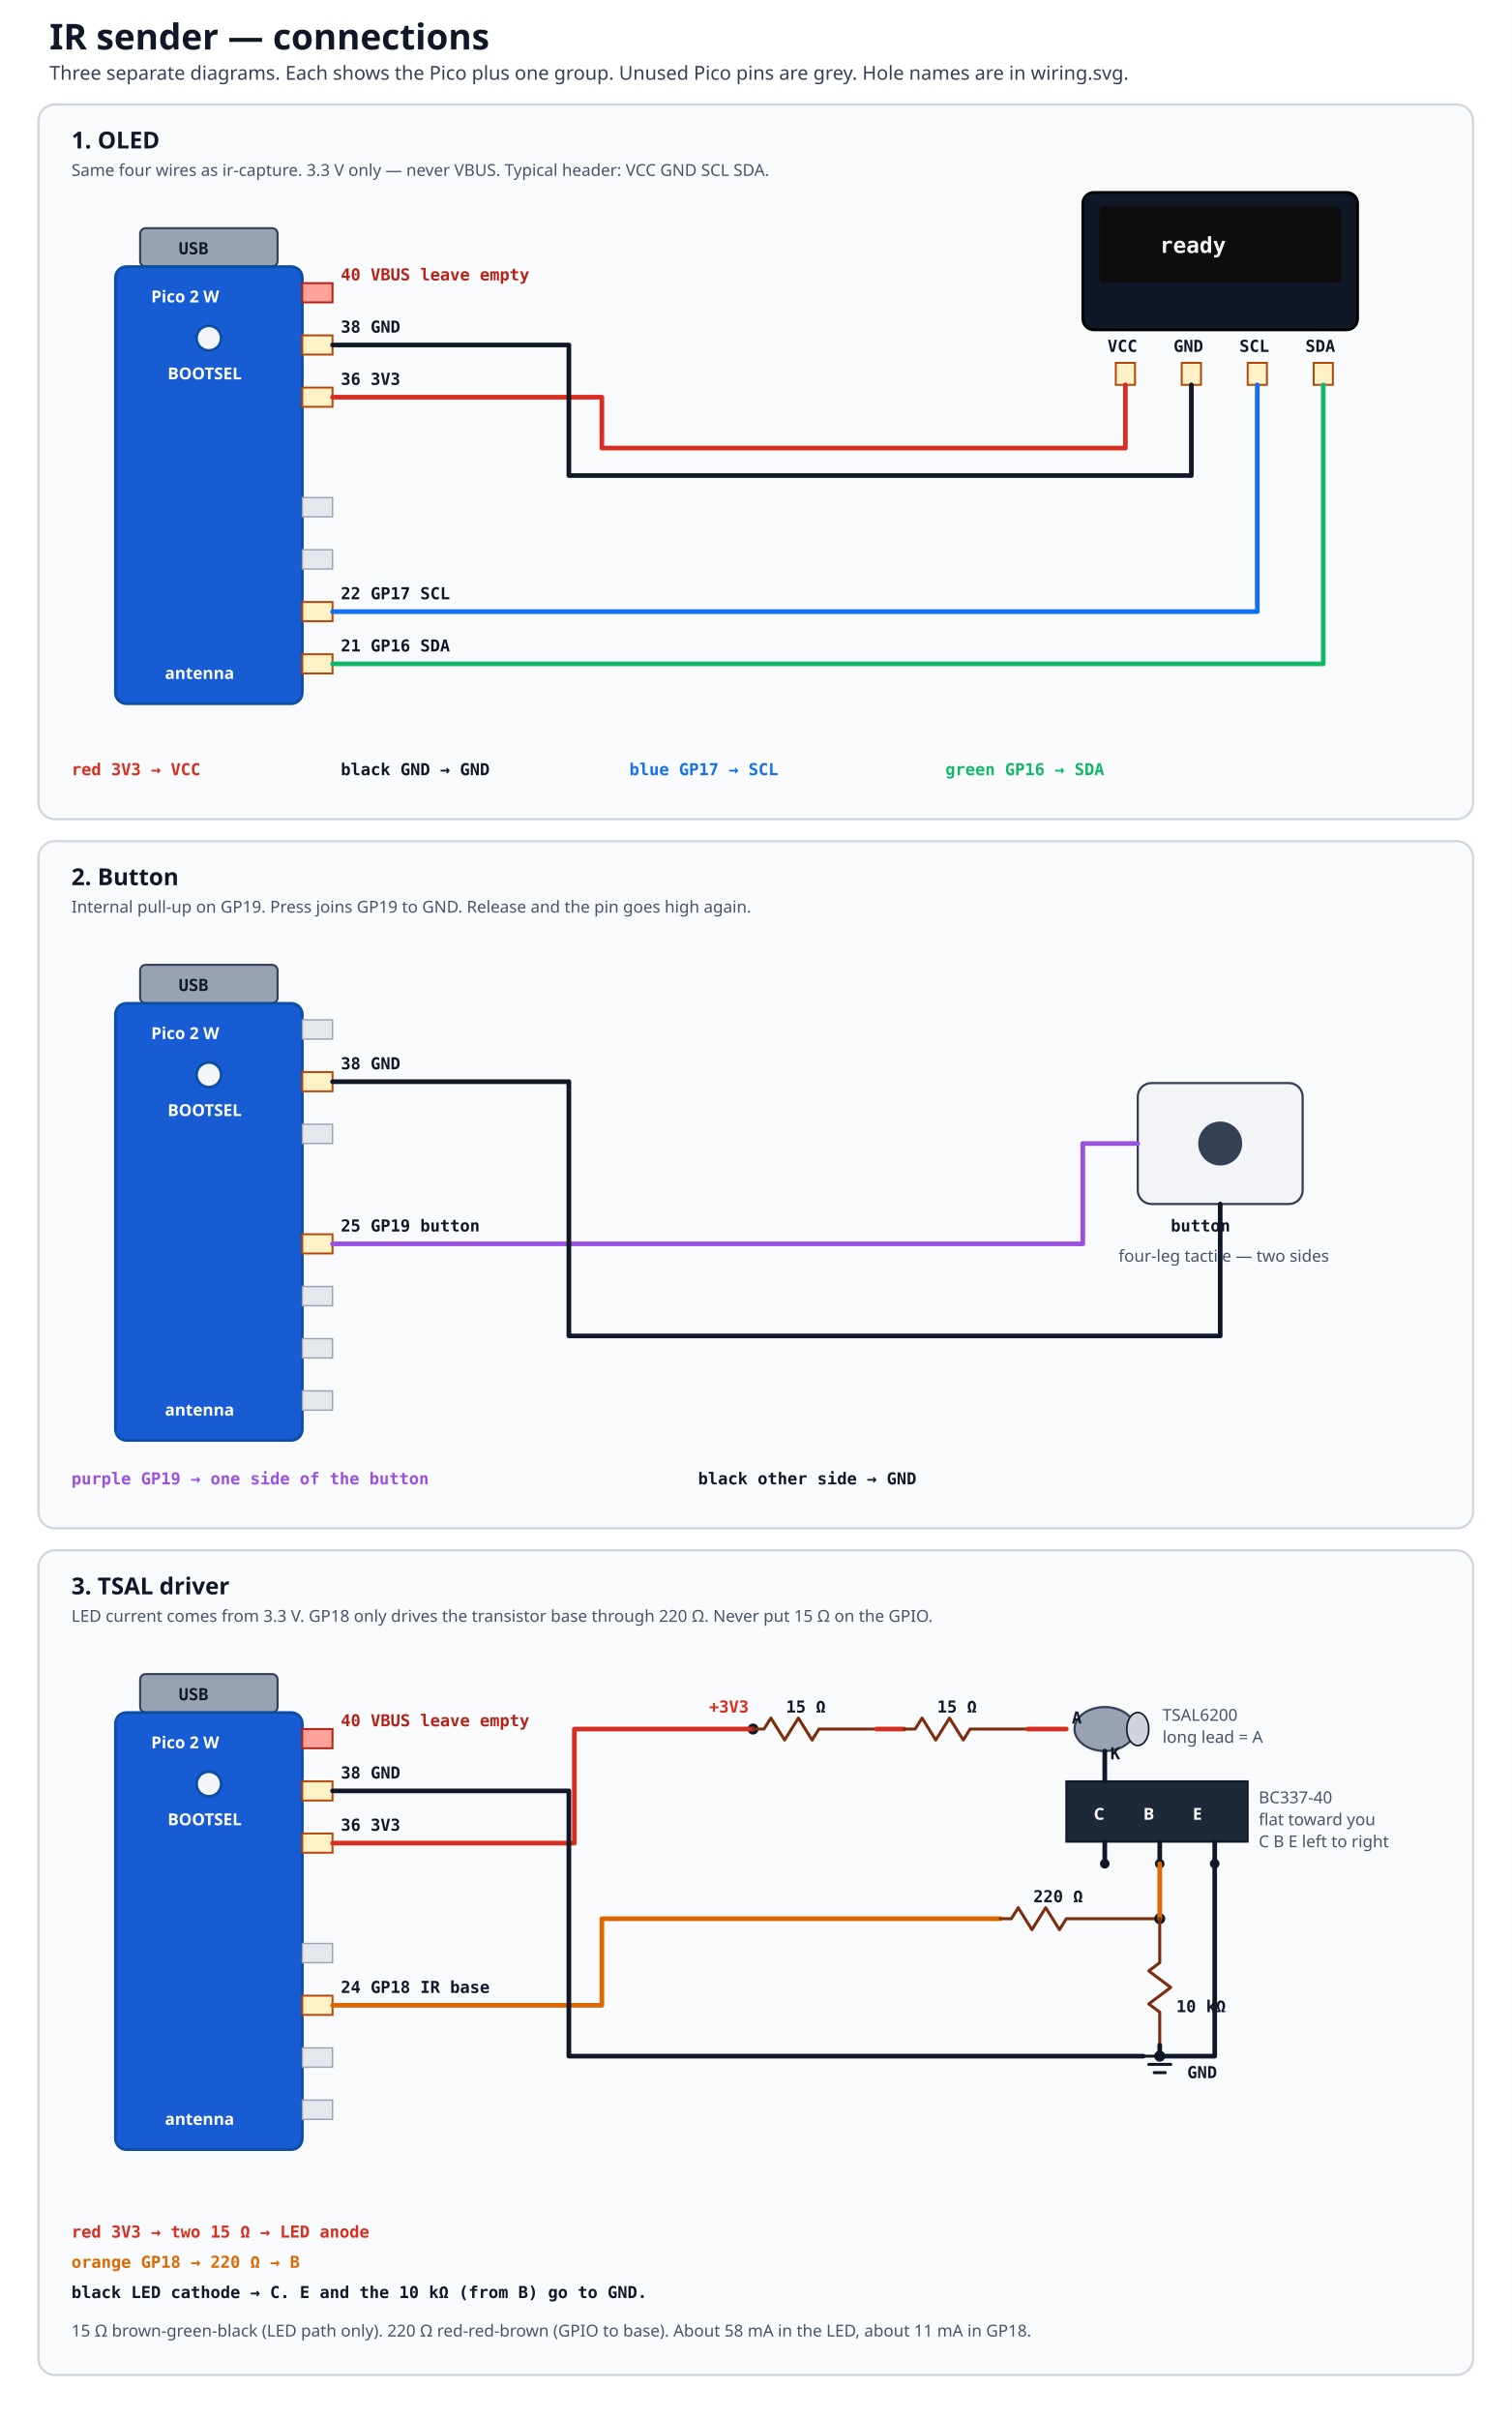
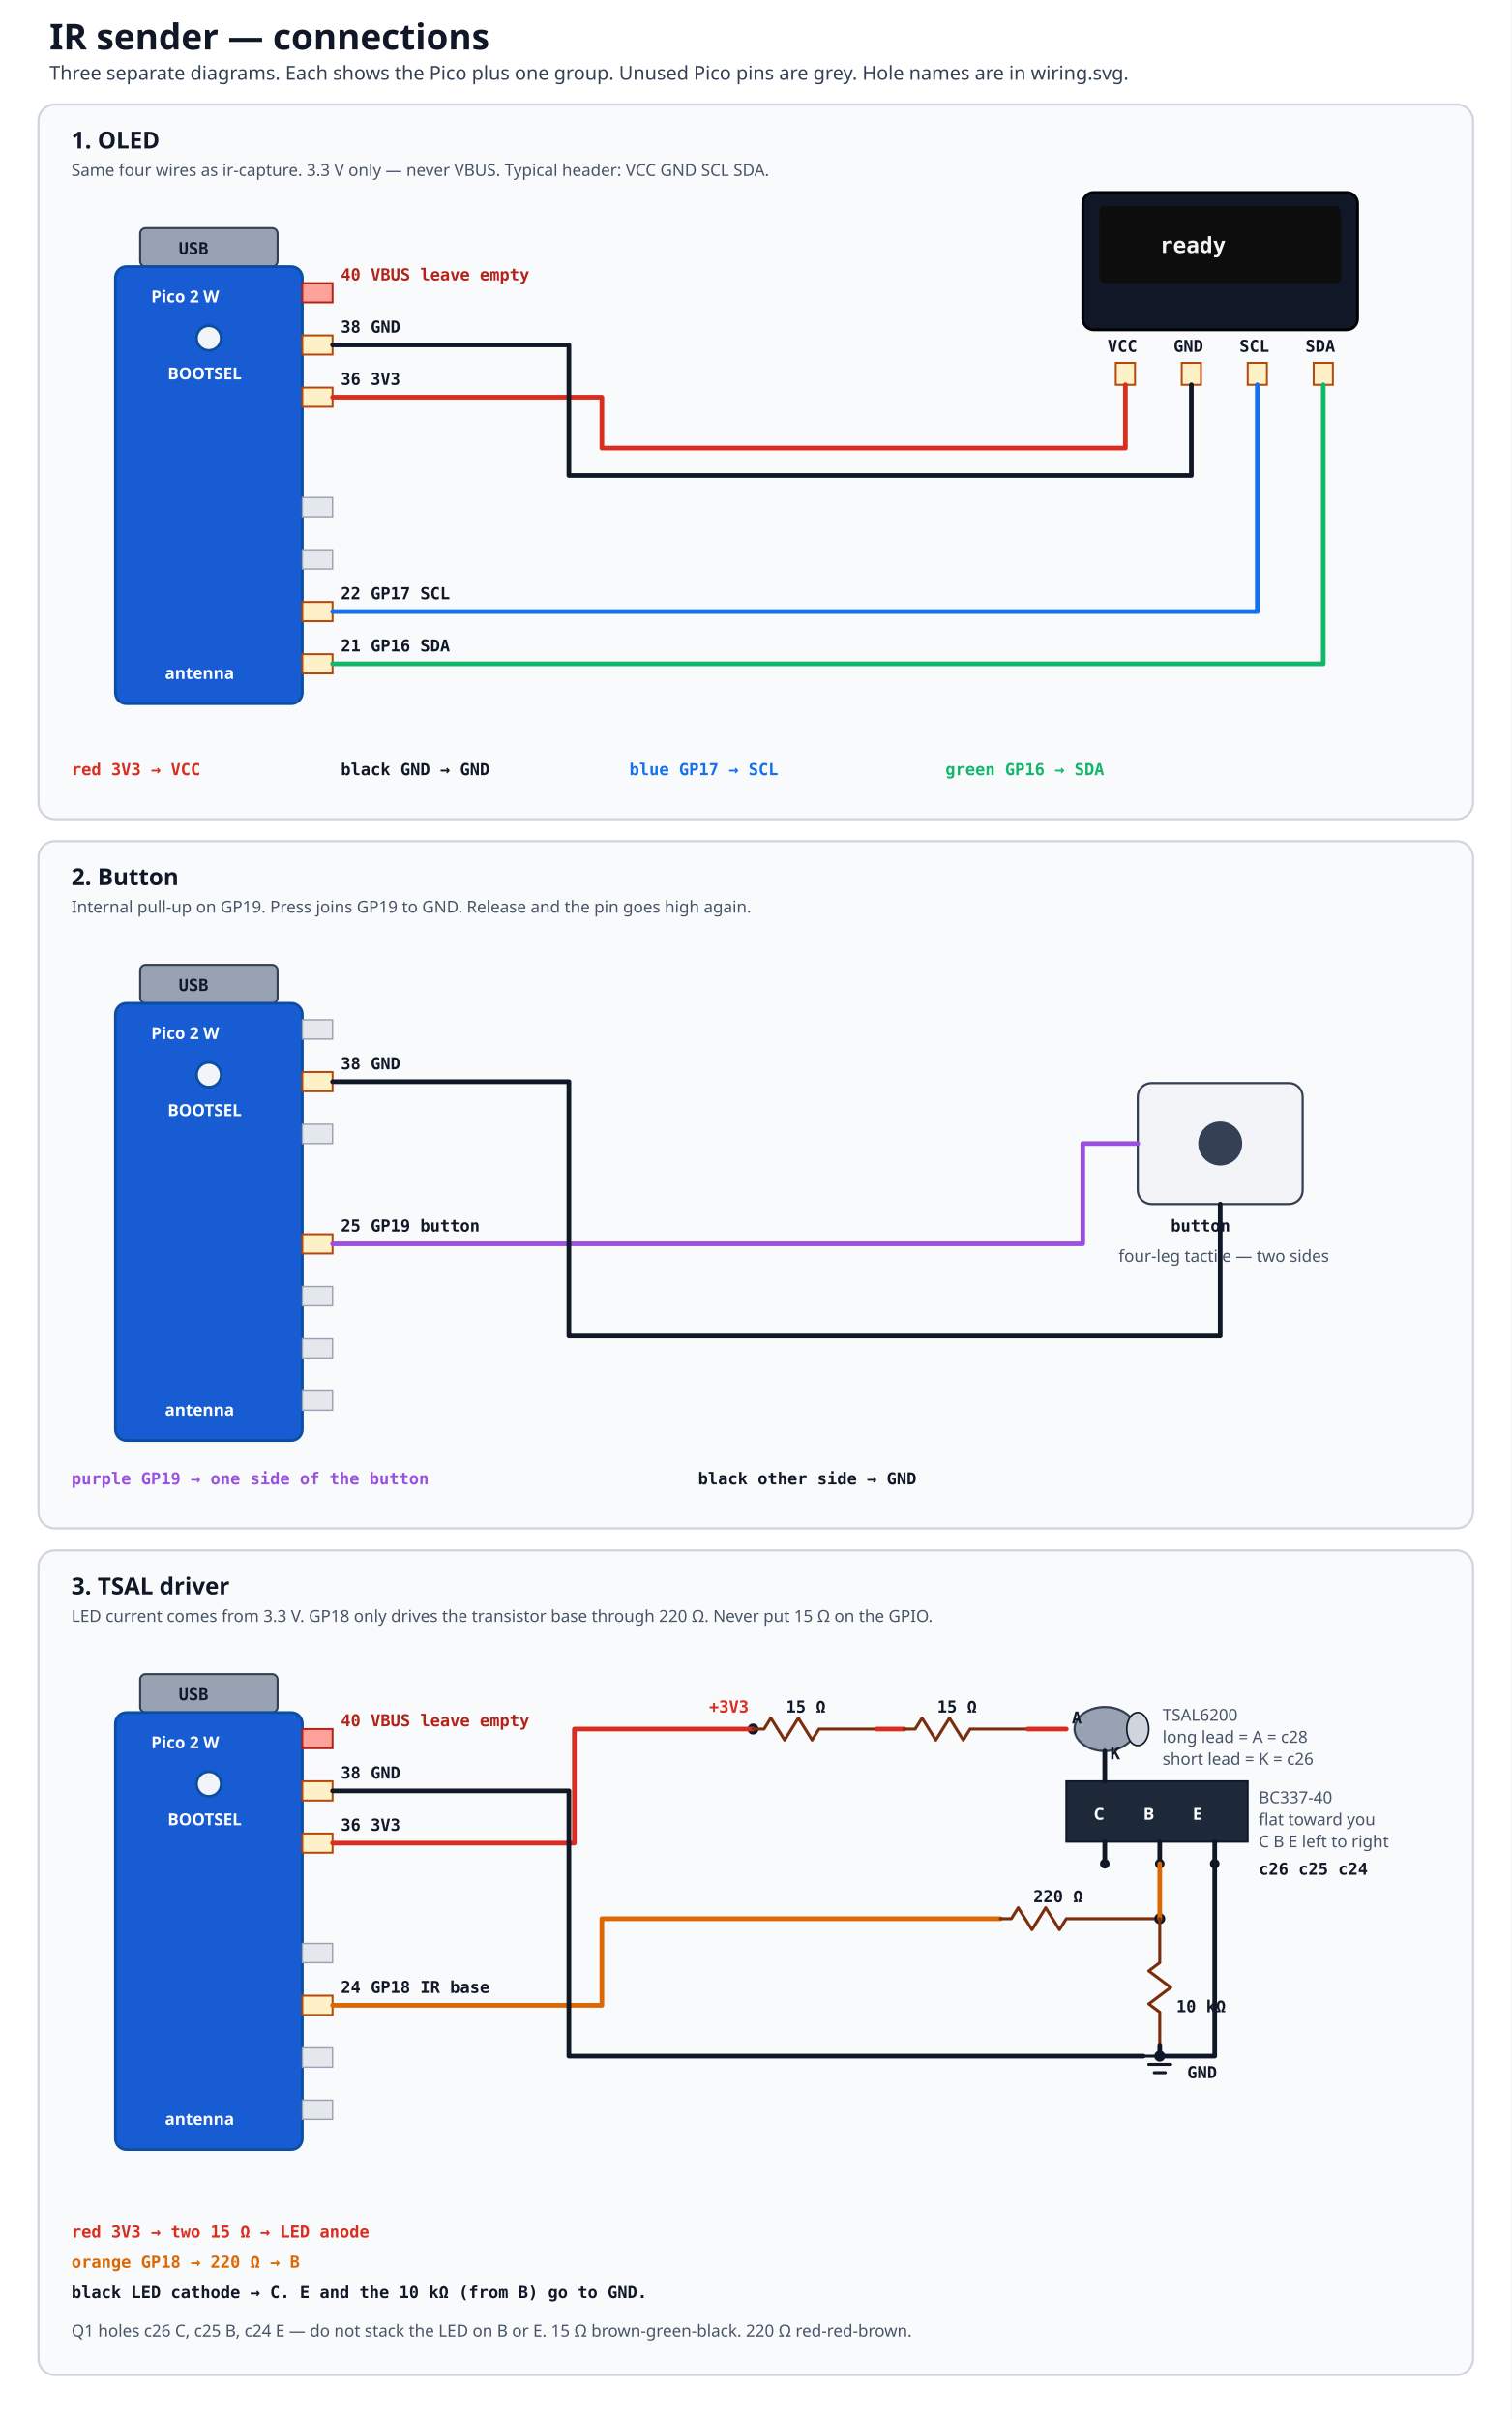
<svg xmlns="http://www.w3.org/2000/svg" width="1100" height="1760" viewBox="0 0 1100 1760" role="img" aria-label="IR sender connections as three separate Pico diagrams: OLED, button, and TSAL driver">
  <defs>
    <style>
      .bg { fill: #ffffff; }
      .title { font: 700 26px system-ui, sans-serif; fill: #101828; }
      .sub { font: 14px system-ui, sans-serif; fill: #344054; }
      .head { font: 700 17px system-ui, sans-serif; fill: #101828; }
      .small { font: 12px system-ui, sans-serif; fill: #475467; }
      .mono { font: 700 12px ui-monospace, SFMono-Regular, Menlo, monospace; fill: #101828; }
      .white { font: 700 12px system-ui, sans-serif; fill: #ffffff; }
      .pico { fill: #175cd3; stroke: #0b4ea2; stroke-width: 2; }
      .usb { fill: #98a2b3; stroke: #344054; stroke-width: 1.5; }
      .oled { fill: #101828; stroke: #000; stroke-width: 2; }
      .glass { fill: #0d0d0d; }
      .ot { font: 700 16px ui-monospace, SFMono-Regular, Menlo, monospace; fill: #f5f5f5; }
      .led { fill: #98a2b3; stroke: #344054; stroke-width: 1.6; }
      .lens { fill: #d0d5dd; stroke: #101828; stroke-width: 1.2; }
      .btn { fill: #f2f4f7; stroke: #344054; stroke-width: 1.6; }
      .to92 { fill: #1d2939; stroke: #101828; stroke-width: 1.4; }
      .pin { fill: #e4e7ec; stroke: #98a2b3; stroke-width: 1; }
      .pin-use { fill: #fef0c7; stroke: #b54708; stroke-width: 1.4; }
      .pin-bad { fill: #fda29b; stroke: #b42318; stroke-width: 1.4; }
      .part { fill: none; stroke: #7a2e0e; stroke-width: 2.2; stroke-linecap: round; stroke-linejoin: round; }
      .dot { fill: #101828; }
      .w { fill: none; stroke-width: 3.4; stroke-linecap: round; stroke-linejoin: round; }
      .red { stroke: #d92d20; }
      .blk { stroke: #101828; }
      .blu { stroke: #1570ef; }
      .grn { stroke: #12b76a; }
      .org { stroke: #dc6803; }
      .pur { stroke: #9b51e0; }
      .card { fill: #f8fafc; stroke: #d0d5dd; stroke-width: 1.6; }
      .gnd { fill: none; stroke: #101828; stroke-width: 2.2; stroke-linecap: round; }
    </style>
  </defs>
  <rect class="bg" width="1100" height="1760" />
  <text class="title" x="36" y="36">IR sender — connections</text>
  <text class="sub" x="36" y="58">Three separate diagrams. Each shows the Pico plus one group. Unused Pico pins are grey. Hole names are in wiring.svg.</text>
  <g transform="translate(28,76)">
    <rect class="card" x="0" y="0" width="1044" height="520" rx="12" />
    <text class="head" x="24" y="32">1. OLED</text>
    <text class="small" x="24" y="52">Same four wires as ir-capture. 3.3 V only — never VBUS. Typical header: VCC GND SCL SDA.</text>
    <rect class="usb" x="74" y="90" width="100" height="28" rx="4" />
    <text class="mono" x="102" y="109">USB</text>
    <rect class="pico" x="56" y="118" width="136" height="318" rx="8" />
    <text class="white" x="82" y="144">Pico 2 W</text>
    <circle cx="124" cy="170" r="9" fill="#f2f4f7" stroke="#0b4ea2" stroke-width="2" />
    <text class="white" x="94" y="200">BOOTSEL</text>
    <text class="white" x="92" y="418">antenna</text>
    <rect class="pin-bad" x="192" y="130" width="22" height="14" />
    <text class="mono" x="220" y="128" style="fill:#b42318">40 VBUS  leave empty</text>
    <rect class="pin-use" x="192" y="168" width="22" height="14" />
    <text class="mono" x="220" y="166">38 GND</text>
    <rect class="pin-use" x="192" y="206" width="22" height="14" />
    <text class="mono" x="220" y="204">36 3V3</text>
    <rect class="pin" x="192" y="286" width="22" height="14" />
    <rect class="pin" x="192" y="324" width="22" height="14" />
    <rect class="pin-use" x="192" y="362" width="22" height="14" />
    <text class="mono" x="220" y="360">22 GP17  SCL</text>
    <rect class="pin-use" x="192" y="400" width="22" height="14" />
    <text class="mono" x="220" y="398">21 GP16  SDA</text>
    <rect class="oled" x="760" y="64" width="200" height="100" rx="8" />
    <rect class="glass" x="772" y="74" width="176" height="56" rx="4" />
    <text class="ot" x="816" y="108">ready</text>
    <text class="mono" x="778" y="180">VCC</text>
    <text class="mono" x="826" y="180">GND</text>
    <text class="mono" x="874" y="180">SCL</text>
    <text class="mono" x="922" y="180">SDA</text>
    <g transform="translate(784,188)">
      <rect class="pin-use" x="0" y="0" width="14" height="16" />
      <rect class="pin-use" x="48" y="0" width="14" height="16" />
      <rect class="pin-use" x="96" y="0" width="14" height="16" />
      <rect class="pin-use" x="144" y="0" width="14" height="16" />
    </g>
    <path class="w red" d="M214 213 H410 V250 H791 V204" />
    <path class="w blk" d="M214 175 H386 V270 H839 V204" />
    <path class="w blu" d="M214 369 H410 H887 V204" />
    <path class="w grn" d="M214 407 H430 H935 V204" />
    <text class="mono" x="24" y="488" style="fill:#d92d20">red  3V3 → VCC</text>
    <text class="mono" x="220" y="488">black  GND → GND</text>
    <text class="mono" x="430" y="488" style="fill:#1570ef">blue  GP17 → SCL</text>
    <text class="mono" x="660" y="488" style="fill:#12b76a">green  GP16 → SDA</text>
  </g>
  <g transform="translate(28,612)">
    <rect class="card" x="0" y="0" width="1044" height="500" rx="12" />
    <text class="head" x="24" y="32">2. Button</text>
    <text class="small" x="24" y="52">Internal pull-up on GP19. Press joins GP19 to GND. Release and the pin goes high again.</text>
    <rect class="usb" x="74" y="90" width="100" height="28" rx="4" />
    <text class="mono" x="102" y="109">USB</text>
    <rect class="pico" x="56" y="118" width="136" height="318" rx="8" />
    <text class="white" x="82" y="144">Pico 2 W</text>
    <circle cx="124" cy="170" r="9" fill="#f2f4f7" stroke="#0b4ea2" stroke-width="2" />
    <text class="white" x="94" y="200">BOOTSEL</text>
    <text class="white" x="92" y="418">antenna</text>
    <rect class="pin" x="192" y="130" width="22" height="14" />
    <rect class="pin-use" x="192" y="168" width="22" height="14" />
    <text class="mono" x="220" y="166">38 GND</text>
    <rect class="pin" x="192" y="206" width="22" height="14" />
    <rect class="pin-use" x="192" y="286" width="22" height="14" />
    <text class="mono" x="220" y="284">25 GP19  button</text>
    <rect class="pin" x="192" y="324" width="22" height="14" />
    <rect class="pin" x="192" y="362" width="22" height="14" />
    <rect class="pin" x="192" y="400" width="22" height="14" />
    <rect class="btn" x="800" y="176" width="120" height="88" rx="10" />
    <circle cx="860" cy="220" r="16" fill="#344054" />
    <text class="mono" x="824" y="284">button</text>
    <text class="small" x="786" y="306">four-leg tactile — two sides</text>
    <path class="w pur" d="M214 293 H760 V220 H800" />
    <path class="w blk" d="M214 175 H386 V360 H860 V264" />
    <text class="mono" x="24" y="468" style="fill:#9b51e0">purple  GP19 → one side of the button</text>
    <text class="mono" x="480" y="468">black  other side → GND</text>
  </g>
  <g transform="translate(28,1128)">
    <rect class="card" x="0" y="0" width="1044" height="600" rx="12" />
    <text class="head" x="24" y="32">3. TSAL driver</text>
    <text class="small" x="24" y="52">LED current comes from 3.3 V. GP18 only drives the transistor base through 220 Ω. Never put 15 Ω on the GPIO.</text>
    <rect class="usb" x="74" y="90" width="100" height="28" rx="4" />
    <text class="mono" x="102" y="109">USB</text>
    <rect class="pico" x="56" y="118" width="136" height="318" rx="8" />
    <text class="white" x="82" y="144">Pico 2 W</text>
    <circle cx="124" cy="170" r="9" fill="#f2f4f7" stroke="#0b4ea2" stroke-width="2" />
    <text class="white" x="94" y="200">BOOTSEL</text>
    <text class="white" x="92" y="418">antenna</text>
    <rect class="pin-bad" x="192" y="130" width="22" height="14" />
    <text class="mono" x="220" y="128" style="fill:#b42318">40 VBUS  leave empty</text>
    <rect class="pin-use" x="192" y="168" width="22" height="14" />
    <text class="mono" x="220" y="166">38 GND</text>
    <rect class="pin-use" x="192" y="206" width="22" height="14" />
    <text class="mono" x="220" y="204">36 3V3</text>
    <rect class="pin" x="192" y="286" width="22" height="14" />
    <rect class="pin-use" x="192" y="324" width="22" height="14" />
    <text class="mono" x="220" y="322">24 GP18  IR base</text>
    <rect class="pin" x="192" y="362" width="22" height="14" />
    <rect class="pin" x="192" y="400" width="22" height="14" />
    <text class="mono" x="488" y="118" style="fill:#d92d20">+3V3</text>
    <circle class="dot" cx="520" cy="130" r="4" />
    <path class="w red" d="M214 213 H390 V130 H520" />
    <path class="part" d="M520 130 H528 l5-8 10 16 10-16 10 16 5-8 H610" />
    <text class="mono" x="544" y="118">15 Ω</text>
    <path class="w red" d="M610 130 H630" />
    <path class="part" d="M630 130 H638 l5-8 10 16 10-16 10 16 5-8 H720" />
    <text class="mono" x="654" y="118">15 Ω</text>
    <path class="w red" d="M720 130 H748" />
    <ellipse class="led" cx="776" cy="130" rx="22" ry="16" />
    <ellipse class="lens" cx="800" cy="130" rx="8" ry="12" />
    <text class="mono" x="752" y="126">A</text>
    <text class="mono" x="780" y="152">K</text>
    <text class="small" x="818" y="124">TSAL6200</text>
-     <text class="small" x="818" y="140">long lead = A</text>
+     <text class="small" x="818" y="140">long lead = A = c28</text>
+     <text class="small" x="818" y="156">short lead = K = c26</text>
    <path class="to92" d="M748 168 h132 v44 h-132 z" />
    <text class="white" x="768" y="196">C</text>
    <text class="white" x="804" y="196">B</text>
    <text class="white" x="840" y="196">E</text>
    <text class="small" x="888" y="184">BC337-40</text>
    <text class="small" x="888" y="200">flat toward you</text>
    <text class="small" x="888" y="216">C B E left to right</text>
+     <text class="mono" x="888" y="236">c26  c25  c24</text>
    <circle class="dot" cx="776" cy="228" r="3.5" />
    <circle class="dot" cx="816" cy="228" r="3.5" />
    <circle class="dot" cx="856" cy="228" r="3.5" />
    <path class="w blk" d="M776 228 V212" />
    <path class="w blk" d="M816 228 V212" />
    <path class="w blk" d="M856 228 V212" />
    <path class="w blk" d="M776 146 V168" />
    <path class="w org" d="M214 331 H410 V268 H700" />
    <path class="part" d="M700 268 H708 l5-8 10 16 10-16 10 16 5-8 H816" />
    <text class="mono" x="724" y="256">220 Ω</text>
    <circle class="dot" cx="816" cy="268" r="4" />
    <path class="w org" d="M816 268 V228" />
    <path class="part" d="M816 268 V300 l-8 6 16 12 -16 12 8 6 V360" />
    <text class="mono" x="828" y="336">10 kΩ</text>
    <path class="w blk" d="M816 360 V368" />
    <path class="w blk" d="M856 228 V368 H816" />
    <circle class="dot" cx="816" cy="368" r="4" />
    <path class="gnd" d="M804 368 H828 M808 374 H824 M812 380 H820" />
    <text class="mono" x="836" y="384">GND</text>
    <path class="w blk" d="M214 175 H386 V368 H804" />
    <text class="mono" x="24" y="500" style="fill:#d92d20">red     3V3 → two 15 Ω → LED anode</text>
    <text class="mono" x="24" y="522" style="fill:#dc6803">orange  GP18 → 220 Ω → B</text>
    <text class="mono" x="24" y="544">black   LED cathode → C. E and the 10 kΩ (from B) go to GND.</text>
-     <text class="small" x="24" y="572">15 Ω brown-green-black (LED path only). 220 Ω red-red-brown (GPIO to base). About 58 mA in the LED, about 11 mA in GP18.</text>
+     <text class="small" x="24" y="572">Q1 holes c26 C, c25 B, c24 E — do not stack the LED on B or E. 15 Ω brown-green-black. 220 Ω red-red-brown.</text>
  </g>
</svg>
